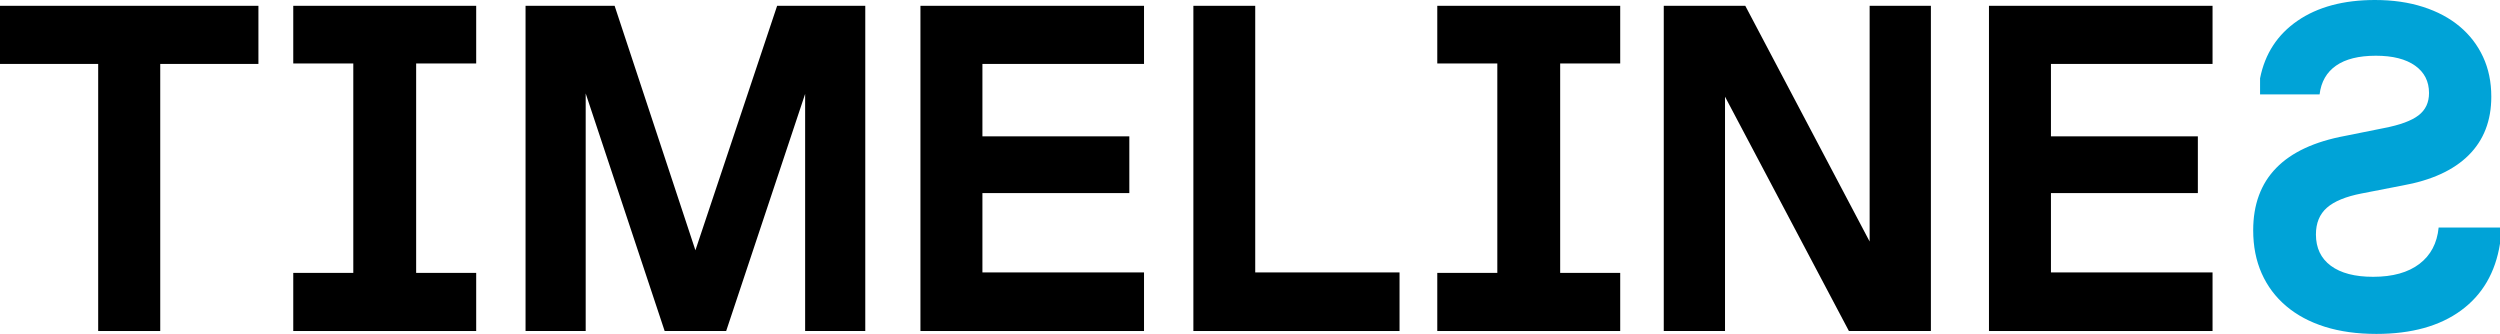
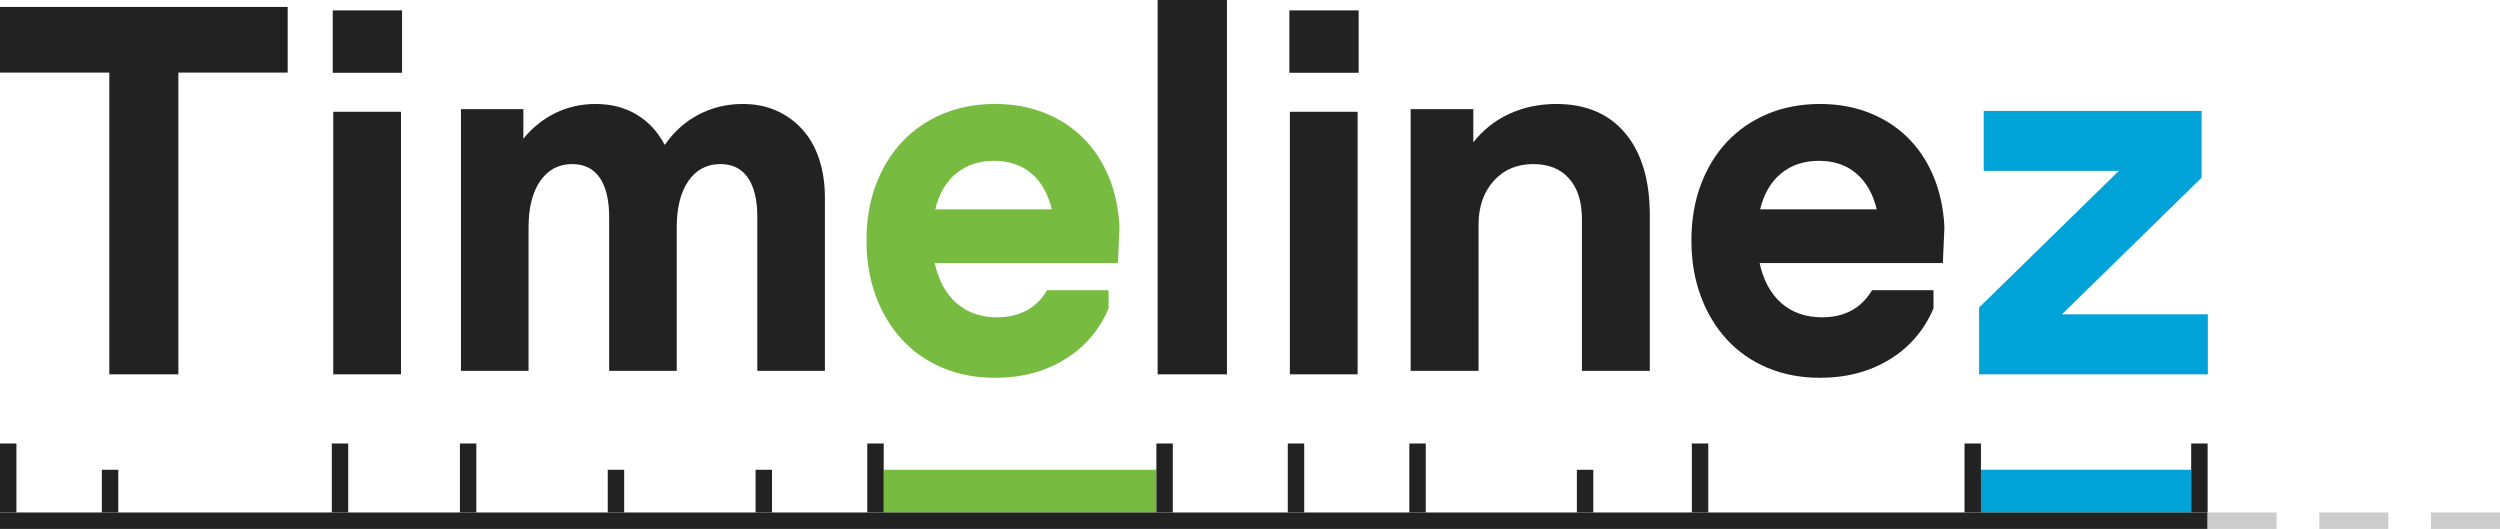
- <svg xmlns="http://www.w3.org/2000/svg" width="861px" height="115px" viewBox="0 0 861 115" version="1.1">
-   <g id="timelinez_logo_2" stroke="none" stroke-width="1" fill="none" fill-rule="evenodd">
-     <polygon id="Path" fill="#000000" fill-rule="nonzero" points="33.814 22.017 0 22.017 0 2 89 2 89 22.017 55.186 22.017 55.186 114 33.814 114" />
-     <polygon id="Path" fill="#000000" fill-rule="nonzero" points="101 2 164 2 164 21.858 143.323 21.858 143.323 93.983 164 93.983 164 114 101 114 101 93.983 121.677 93.983 121.677 21.858 101 21.858" />
-     <polygon id="Path" fill="#000000" fill-rule="nonzero" points="201.712 32.184 201.712 114 181 114 181 2 211.673 2 239.5 86.199 267.643 2 298 2 298 114 277.288 114 277.288 32.343 250.093 114 228.907 114" />
-     <polygon id="Path" fill="#000000" fill-rule="nonzero" points="317 2 394 2 394 22.017 338.345 22.017 338.345 46.959 388.94 46.959 388.94 66.499 338.345 66.499 338.345 93.824 394 93.824 394 114 317 114" />
-     <polygon id="Path" fill="#000000" fill-rule="nonzero" points="411 2 432.3 2 432.3 93.824 482 93.824 482 114 411 114" />
-     <polygon id="Path" fill="#000000" fill-rule="nonzero" points="495 2 558 2 558 21.858 537.323 21.858 537.323 93.983 558 93.983 558 114 495 114 495 93.983 515.677 93.983 515.677 21.858 495 21.858" />
-     <polygon id="Path" fill="#000000" fill-rule="nonzero" points="573 2 601.076 2 643.903 83.18 643.903 2 665 2 665 114 636.766 114 594.097 33.296 594.097 114 573 114" />
-     <polygon id="Path" fill="#000000" fill-rule="nonzero" points="685 2 762 2 762 22.017 706.345 22.017 706.345 46.959 756.94 46.959 756.94 66.499 706.345 66.499 706.345 93.824 762 93.824 762 114 685 114" />
-     <path d="M818.579,115 C806.489,115 796.764,112.303 789.404,106.91 C782.045,101.517 777.577,93.851 776,83.91 L776,78.359 L797.132,78.359 C797.657,83.752 799.865,87.929 803.755,90.89 C807.645,93.851 812.954,95.331 819.683,95.331 C825.991,95.331 830.853,94.062 834.27,91.524 C837.687,88.986 839.395,85.391 839.395,80.738 C839.395,76.825 838.134,73.759 835.61,71.538 C833.087,69.317 829.092,67.678 823.625,66.621 L809.748,63.924 C799.655,62.126 792.006,58.637 786.802,53.455 C781.598,48.274 778.996,41.559 778.996,33.31 C778.996,28.234 779.942,23.661 781.835,19.59 C783.727,15.518 786.408,12.029 789.878,9.121 C793.347,6.213 797.552,3.966 802.494,2.379 C807.435,0.793 812.954,0 819.052,0 C829.881,0 838.764,2.379 845.703,7.138 C852.642,11.897 856.952,18.506 858.635,26.966 L858.635,32.517 L838.134,32.517 C837.608,28.182 835.716,24.877 832.456,22.603 C829.197,20.33 824.624,19.193 818.737,19.193 C812.954,19.193 808.46,20.33 805.253,22.603 C802.047,24.877 800.443,28.023 800.443,32.041 C800.443,35.32 801.652,37.884 804.071,39.734 C806.489,41.585 810.431,43.039 815.898,44.097 L829.302,46.793 C850.434,50.706 861,61.545 861,79.31 C861,84.809 860.028,89.753 858.083,94.141 C856.138,98.53 853.325,102.284 849.646,105.403 C845.966,108.523 841.524,110.902 836.32,112.541 C831.116,114.18 825.202,115 818.579,115 Z" id="Path" fill="#00A3D7" fill-rule="nonzero" transform="translate(818.5, 57.5) scale(-1, 1) translate(-818.5, -57.5)" />
+ <svg xmlns="http://www.w3.org/2000/svg" width="761px" height="161px" viewBox="0 0 761 161" version="1.1">
+   <g id="timelinez_logo_3.5" stroke="none" stroke-width="1" fill="none" fill-rule="evenodd">
+     <polygon id="Path" fill="#222222" fill-rule="nonzero" points="33.27 22.098 0 22.098 0 2.11 87.569 2.11 87.569 22.098 54.299 22.098 54.299 113.945 33.27 113.945" />
+     <polygon id="Path" fill="#222222" fill-rule="nonzero" points="101.443 34.025 122.068 34.025 122.068 113.945 101.443 113.945" />
+     <g id="events_colour" transform="translate(269, 143)" fill-rule="nonzero">
+       <rect id="Rectangle" fill="#00A3D7" x="334" y="0" width="64" height="13" />
+       <rect id="Rectangle" fill="#77BB41" x="0" y="0" width="83" height="13" />
+     </g>
+     <g id="timeline_days" transform="translate(0, 135)">
+       <g id="Group" fill="#222222" fill-rule="nonzero">
+         <rect id="Rectangle" x="0" y="0" width="5" height="21" />
+         <rect id="Rectangle" x="101" y="0" width="5" height="21" />
+         <rect id="Rectangle" x="140" y="0" width="5" height="21" />
+         <rect id="Rectangle" x="264" y="0" width="5" height="21" />
+         <rect id="Rectangle" x="352" y="0" width="5" height="21" />
+         <rect id="Rectangle" x="392" y="0" width="5" height="21" />
+         <rect id="Rectangle" x="429" y="0" width="5" height="21" />
+         <rect id="Rectangle" x="515" y="0" width="5" height="21" />
+         <rect id="Rectangle" x="598" y="0" width="5" height="21" />
+         <rect id="Rectangle" x="667" y="0" width="5" height="21" />
+       </g>
+       <g id="Rectangle-2" transform="translate(0, 21)">
+         <rect id="Rectangle" fill="#222222" fill-rule="nonzero" x="0" y="0" width="672" height="5" />
+         <rect id="Rectangle" fill="#CCCCCC" x="672" y="0" width="21" height="5" />
+         <rect id="Rectangle" fill="#CCCCCC" x="706" y="0" width="21" height="5" />
+         <rect id="Rectangle" fill="#CCCCCC" x="740" y="0" width="21" height="5" />
+       </g>
+       <g id="Group-2" transform="translate(31, 8)" fill="#222222" fill-rule="nonzero">
+         <rect id="Rectangle" x="154" y="0" width="5" height="13" />
+         <rect id="Rectangle" x="0" y="0" width="5" height="13" />
+         <rect id="Rectangle" x="199" y="0" width="5" height="13" />
+         <rect id="Rectangle" x="449" y="0" width="5" height="13" />
+       </g>
+     </g>
+     <polygon id="Path" fill="#222222" fill-rule="nonzero" points="101.284 3.165 122.385 3.165 122.385 22.156 101.284 22.156" />
+     <path d="M140.321,33.229 L159.312,33.229 L159.312,42.22 C162.055,38.855 165.299,36.252 169.045,34.412 C172.79,32.572 176.878,31.651 181.31,31.651 C186.057,31.651 190.225,32.729 193.812,34.885 C197.399,37.041 200.248,40.117 202.358,44.113 C205.101,40.117 208.53,37.041 212.644,34.885 C216.759,32.729 221.243,31.651 226.096,31.651 C229.894,31.651 233.323,32.335 236.383,33.702 C239.443,35.069 242.08,36.988 244.296,39.46 C246.511,41.931 248.2,44.928 249.36,48.451 C250.521,51.974 251.101,55.891 251.101,60.203 L251.101,112.89 L230.528,112.89 L230.528,66.04 C230.528,60.887 229.578,56.917 227.679,54.13 C225.78,51.343 222.984,49.95 219.291,49.95 C215.177,49.95 211.932,51.659 209.558,55.076 C207.185,58.494 205.998,63.2 205.998,69.195 L205.998,112.89 L185.424,112.89 L185.424,66.04 C185.424,60.887 184.475,56.917 182.576,54.13 C180.677,51.343 177.881,49.95 174.188,49.95 C170.073,49.95 166.829,51.659 164.455,55.076 C162.081,58.494 160.894,63.2 160.894,69.195 L160.894,112.89 L140.321,112.89 L140.321,33.229 Z" id="Path" fill="#222222" fill-rule="nonzero" />
+     <path d="M263.761,73.246 C263.761,67.002 264.712,61.339 266.614,56.259 C268.516,51.179 271.183,46.813 274.617,43.161 C278.051,39.51 282.171,36.679 286.978,34.668 C291.785,32.657 297.094,31.651 302.905,31.651 C308.293,31.651 313.232,32.525 317.722,34.271 C322.212,36.017 326.121,38.504 329.449,41.733 C332.777,44.961 335.418,48.877 337.373,53.481 C339.327,58.085 340.463,63.244 340.78,68.96 L340.621,69.119 L340.78,69.119 L340.304,80.073 L284.522,80.073 C285.684,85.365 287.902,89.44 291.177,92.297 C294.453,95.155 298.573,96.584 303.538,96.584 C310.406,96.584 315.477,93.832 318.752,88.328 L337.452,88.328 L337.452,93.885 C334.599,100.553 330.136,105.739 324.061,109.443 C317.986,113.148 310.934,115 302.905,115 C297.094,115 291.785,113.995 286.978,111.984 C282.171,109.973 278.051,107.115 274.617,103.411 C271.183,99.706 268.516,95.287 266.614,90.154 C264.712,85.021 263.761,79.385 263.761,73.246 Z M302.588,48.956 C298.045,48.956 294.215,50.226 291.098,52.766 C287.982,55.307 285.842,58.958 284.68,63.721 L320.178,63.721 C319.016,58.958 316.929,55.307 313.918,52.766 C310.907,50.226 307.131,48.956 302.588,48.956 Z" id="Shape" fill="#77BB41" fill-rule="nonzero" />
+     <polygon id="Path" fill="#222222" fill-rule="nonzero" points="352.385 0 373.486 0 373.486 113.945 352.385 113.945" />
+     <path d="M392.636,34.025 L413.261,34.025 L413.261,113.945 L392.636,113.945 L392.636,34.025 Z M392.477,3.165 L413.578,3.165 L413.578,22.156 L392.477,22.156 L392.477,3.165 Z" id="Shape" fill="#222222" fill-rule="nonzero" />
+     <path d="M429.404,33.229 L448.477,33.229 L448.477,43.324 C451.444,39.539 455.1,36.647 459.445,34.649 C463.789,32.65 468.558,31.651 473.75,31.651 C482.757,31.651 489.751,34.622 494.731,40.564 C499.712,46.506 502.202,54.84 502.202,65.566 L502.202,112.89 L481.539,112.89 L481.539,66.671 C481.539,61.413 480.241,57.311 477.644,54.367 C475.048,51.422 471.419,49.95 466.756,49.95 C461.776,49.95 457.749,51.659 454.676,55.076 C451.603,58.494 450.067,62.937 450.067,68.406 L450.067,112.89 L429.404,112.89 L429.404,33.229 Z" id="Path" fill="#222222" fill-rule="nonzero" />
+     <path d="M514.862,73.246 C514.862,67.002 515.813,61.339 517.715,56.259 C519.617,51.179 522.284,46.813 525.718,43.161 C529.151,39.51 533.272,36.679 538.079,34.668 C542.886,32.657 548.195,31.651 554.005,31.651 C559.394,31.651 564.333,32.525 568.823,34.271 C573.313,36.017 577.222,38.504 580.55,41.733 C583.878,44.961 586.519,48.877 588.474,53.481 C590.428,58.085 591.564,63.244 591.881,68.96 L591.722,69.119 L591.881,69.119 L591.405,80.073 L535.622,80.073 C536.785,85.365 539.003,89.44 542.278,92.297 C545.554,95.155 549.674,96.584 554.639,96.584 C561.507,96.584 566.578,93.832 569.853,88.328 L588.553,88.328 L588.553,93.885 C585.7,100.553 581.237,105.739 575.162,109.443 C569.087,113.148 562.035,115 554.005,115 C548.195,115 542.886,113.995 538.079,111.984 C533.272,109.973 529.151,107.115 525.718,103.411 C522.284,99.706 519.617,95.287 517.715,90.154 C515.813,85.021 514.862,79.385 514.862,73.246 Z M553.689,48.956 C549.146,48.956 545.316,50.226 542.199,52.766 C539.082,55.307 536.943,58.958 535.781,63.721 L571.279,63.721 C570.117,58.958 568.03,55.307 565.019,52.766 C562.008,50.226 558.231,48.956 553.689,48.956 Z" id="Shape" fill="#222222" fill-rule="nonzero" />
+     <polygon id="Path" fill="#00A3D7" fill-rule="nonzero" points="603.849 33.761 670.174 33.761 670.174 54.085 627.638 95.685 672.064 95.685 672.064 113.945 602.431 113.945 602.431 93.621 644.967 52.021 603.849 52.021" />
  </g>
</svg>
